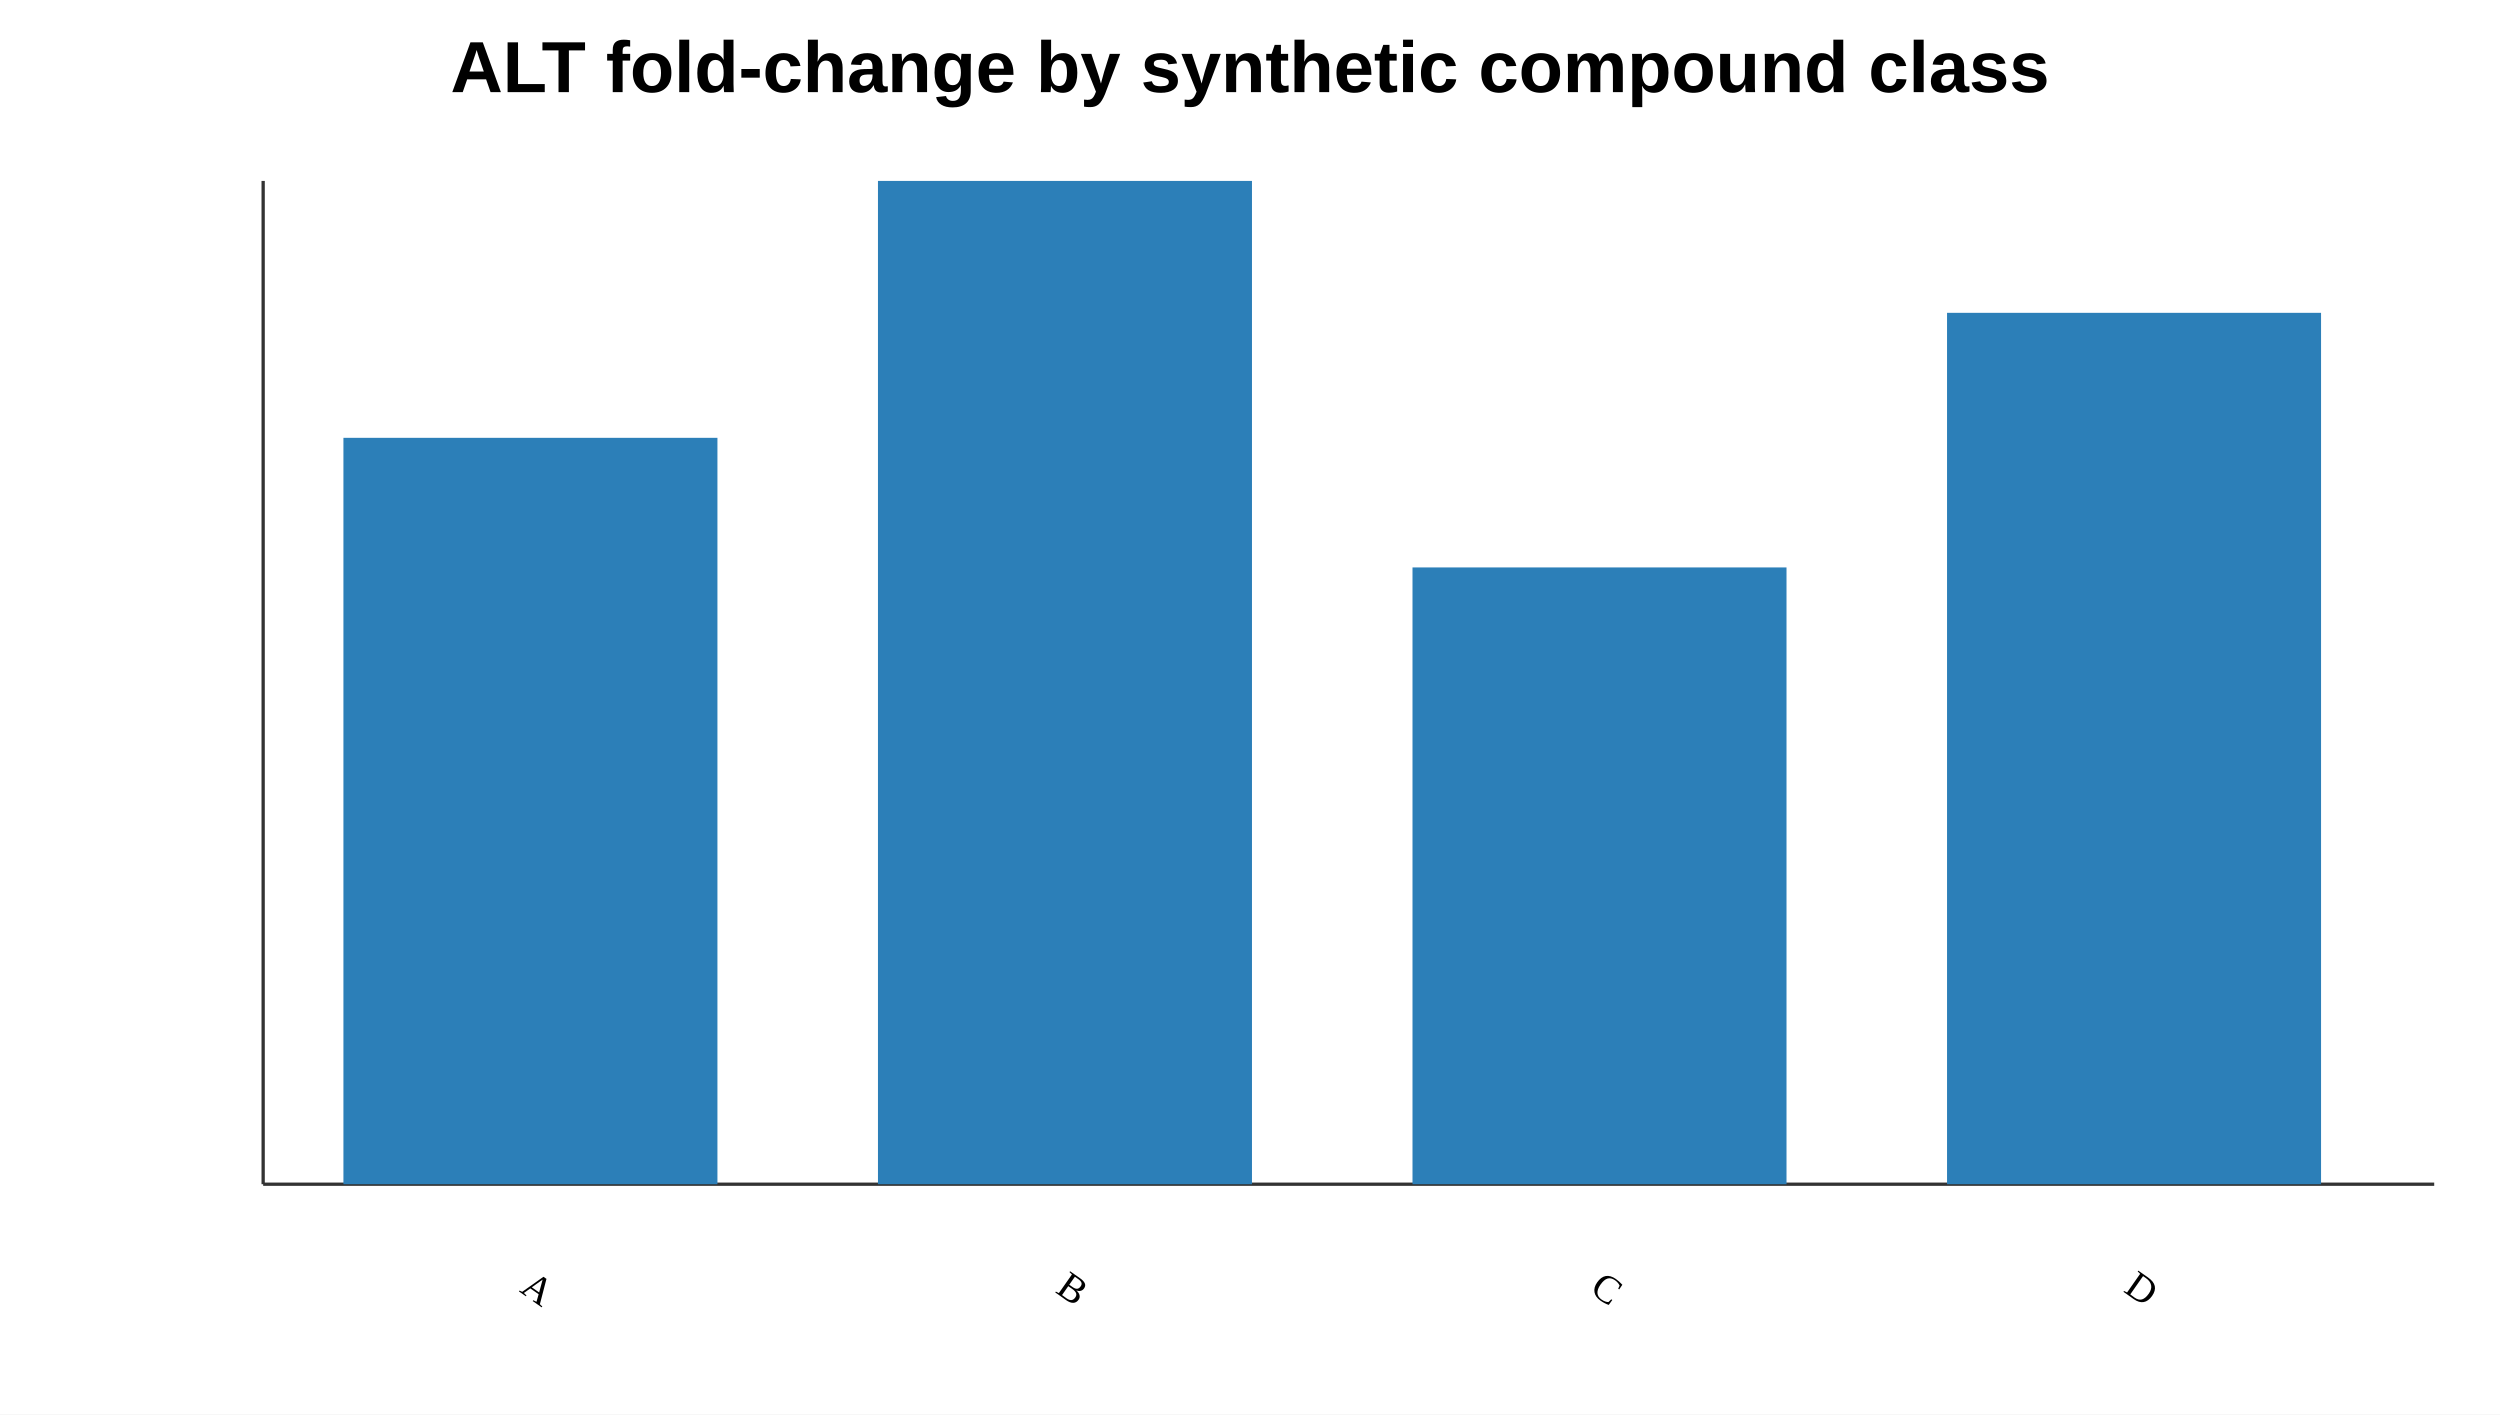
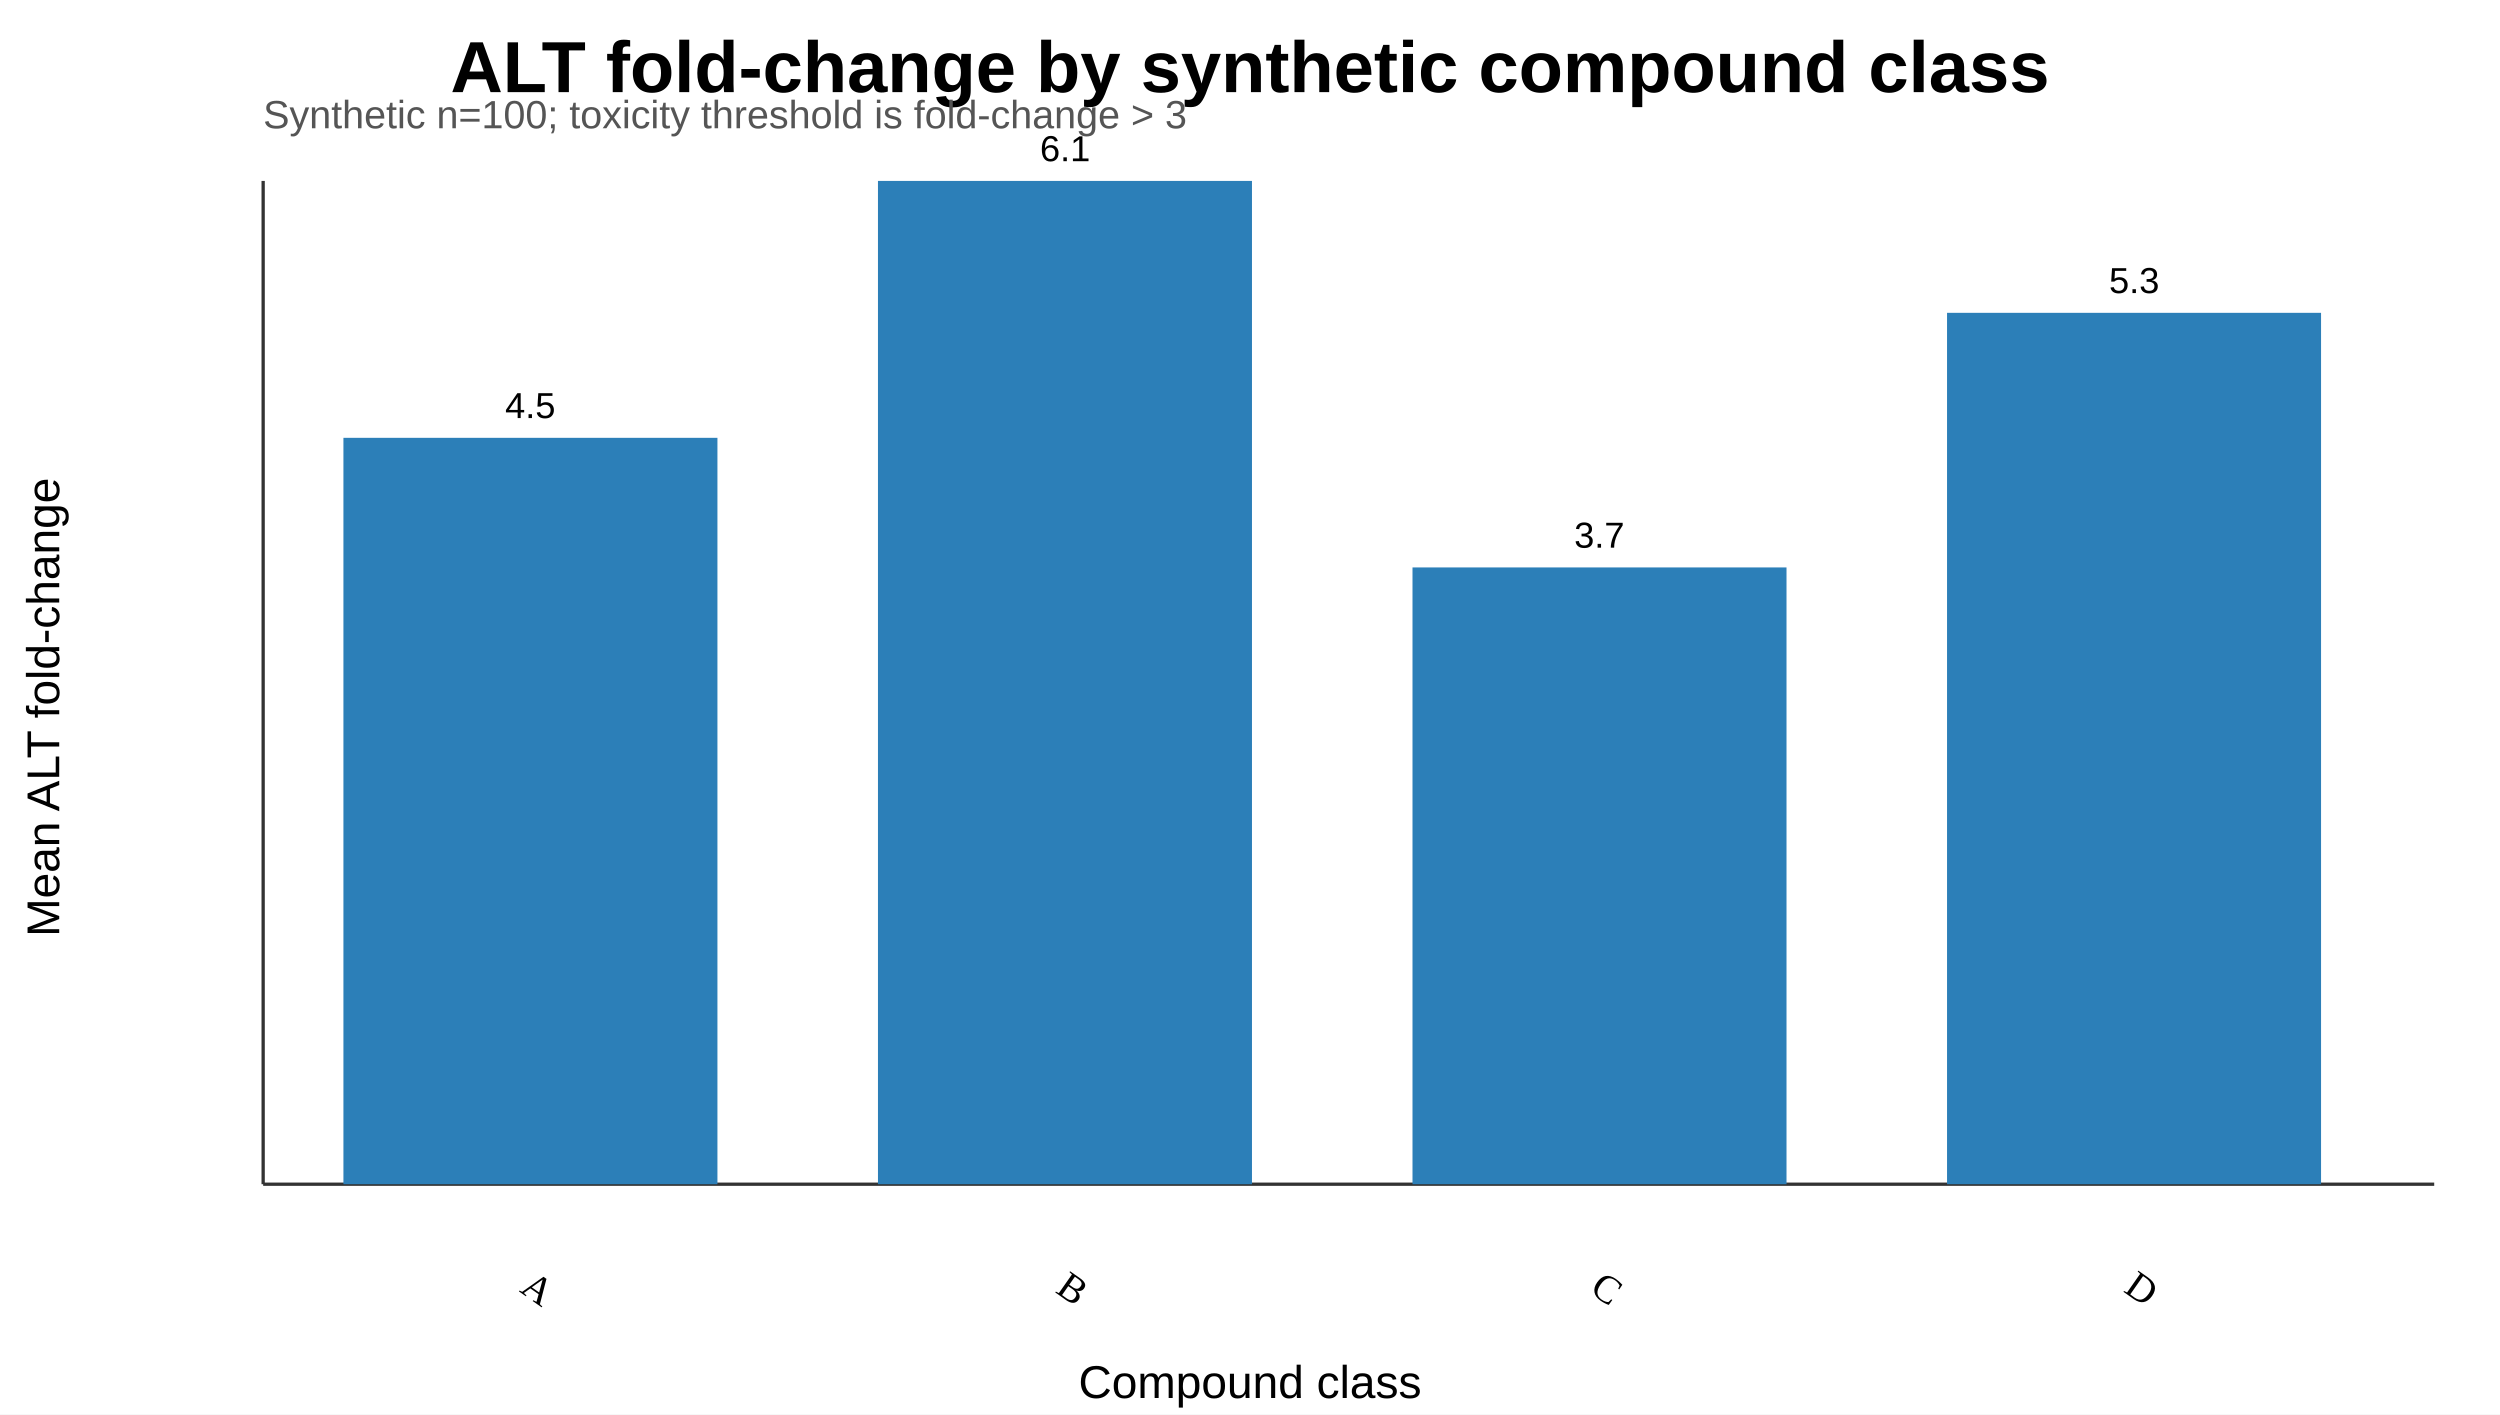
<svg xmlns="http://www.w3.org/2000/svg" width="760" height="430" viewBox="0 0 760 430">
  <rect width="100%" height="100%" fill="#ffffff" />
  <text x="380.0" y="28" text-anchor="middle" font-family="Arial" font-size="22" font-weight="700">ALT fold-change by synthetic compound class</text>
  <line x1="80" y1="55" x2="80" y2="360" stroke="#333" />
  <line x1="80" y1="360" x2="740" y2="360" stroke="#333" />
+   <text x="380.0" y="425" text-anchor="middle" font-family="Arial" font-size="14">Compound class</text>
+   <text x="18" y="215.0" text-anchor="middle" font-family="Arial" font-size="14" transform="rotate(-90 18,215.0)">Mean ALT fold-change</text>
+   <text x="80" y="39" font-family="Arial" font-size="12" fill="#555">Synthetic n=100; toxicity threshold is fold-change &gt; 3</text>
  <rect x="104.4" y="133.1" width="113.7" height="226.9" fill="#2c7fb8" />
+   <text x="161.2" y="127.1" font-size="11" text-anchor="middle" font-family="Arial">4.5</text>
  <text x="161.2" y="395" font-size="12" text-anchor="middle" transform="rotate(35 161.2,395)">A</text>
  <rect x="266.9" y="55.0" width="113.7" height="305.0" fill="#2c7fb8" />
+   <text x="323.8" y="49.0" font-size="11" text-anchor="middle" font-family="Arial">6.1</text>
  <text x="323.8" y="395" font-size="12" text-anchor="middle" transform="rotate(35 323.8,395)">B</text>
  <rect x="429.4" y="172.5" width="113.7" height="187.5" fill="#2c7fb8" />
+   <text x="486.2" y="166.5" font-size="11" text-anchor="middle" font-family="Arial">3.7</text>
  <text x="486.2" y="395" font-size="12" text-anchor="middle" transform="rotate(35 486.2,395)">C</text>
  <rect x="591.9" y="95.1" width="113.7" height="264.9" fill="#2c7fb8" />
+   <text x="648.8" y="89.1" font-size="11" text-anchor="middle" font-family="Arial">5.3</text>
  <text x="648.8" y="395" font-size="12" text-anchor="middle" transform="rotate(35 648.8,395)">D</text>
</svg>
